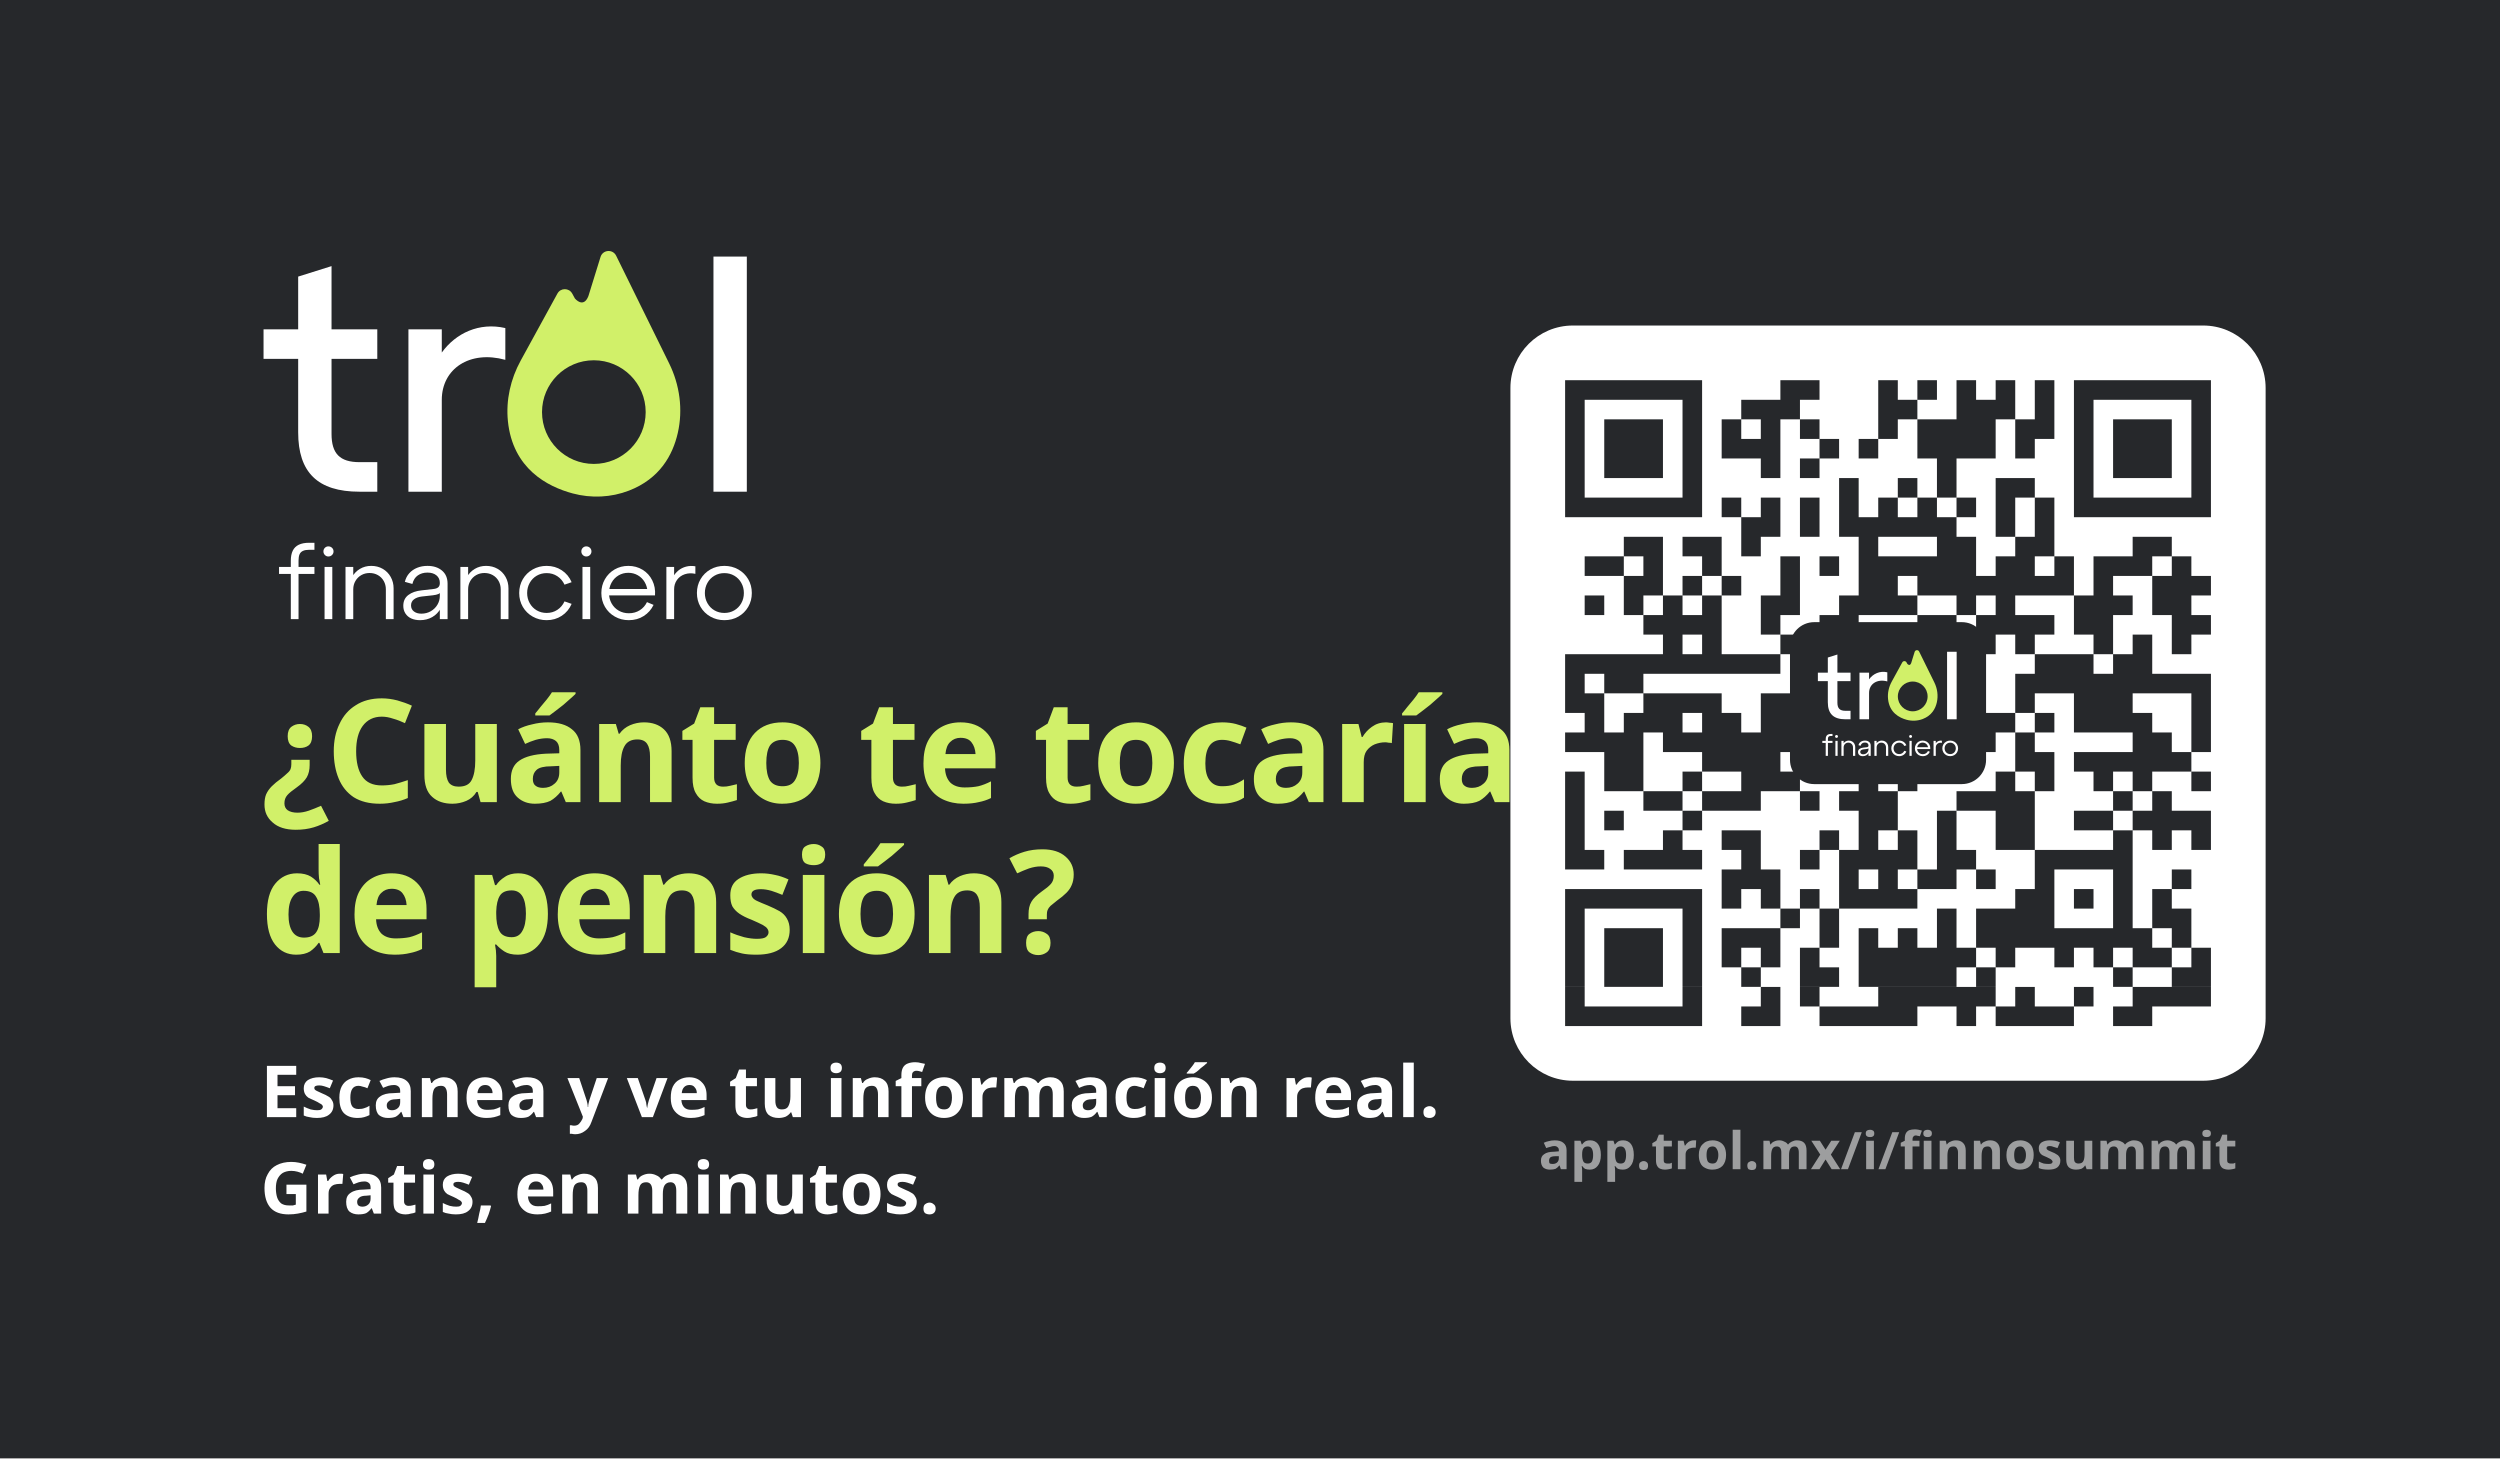
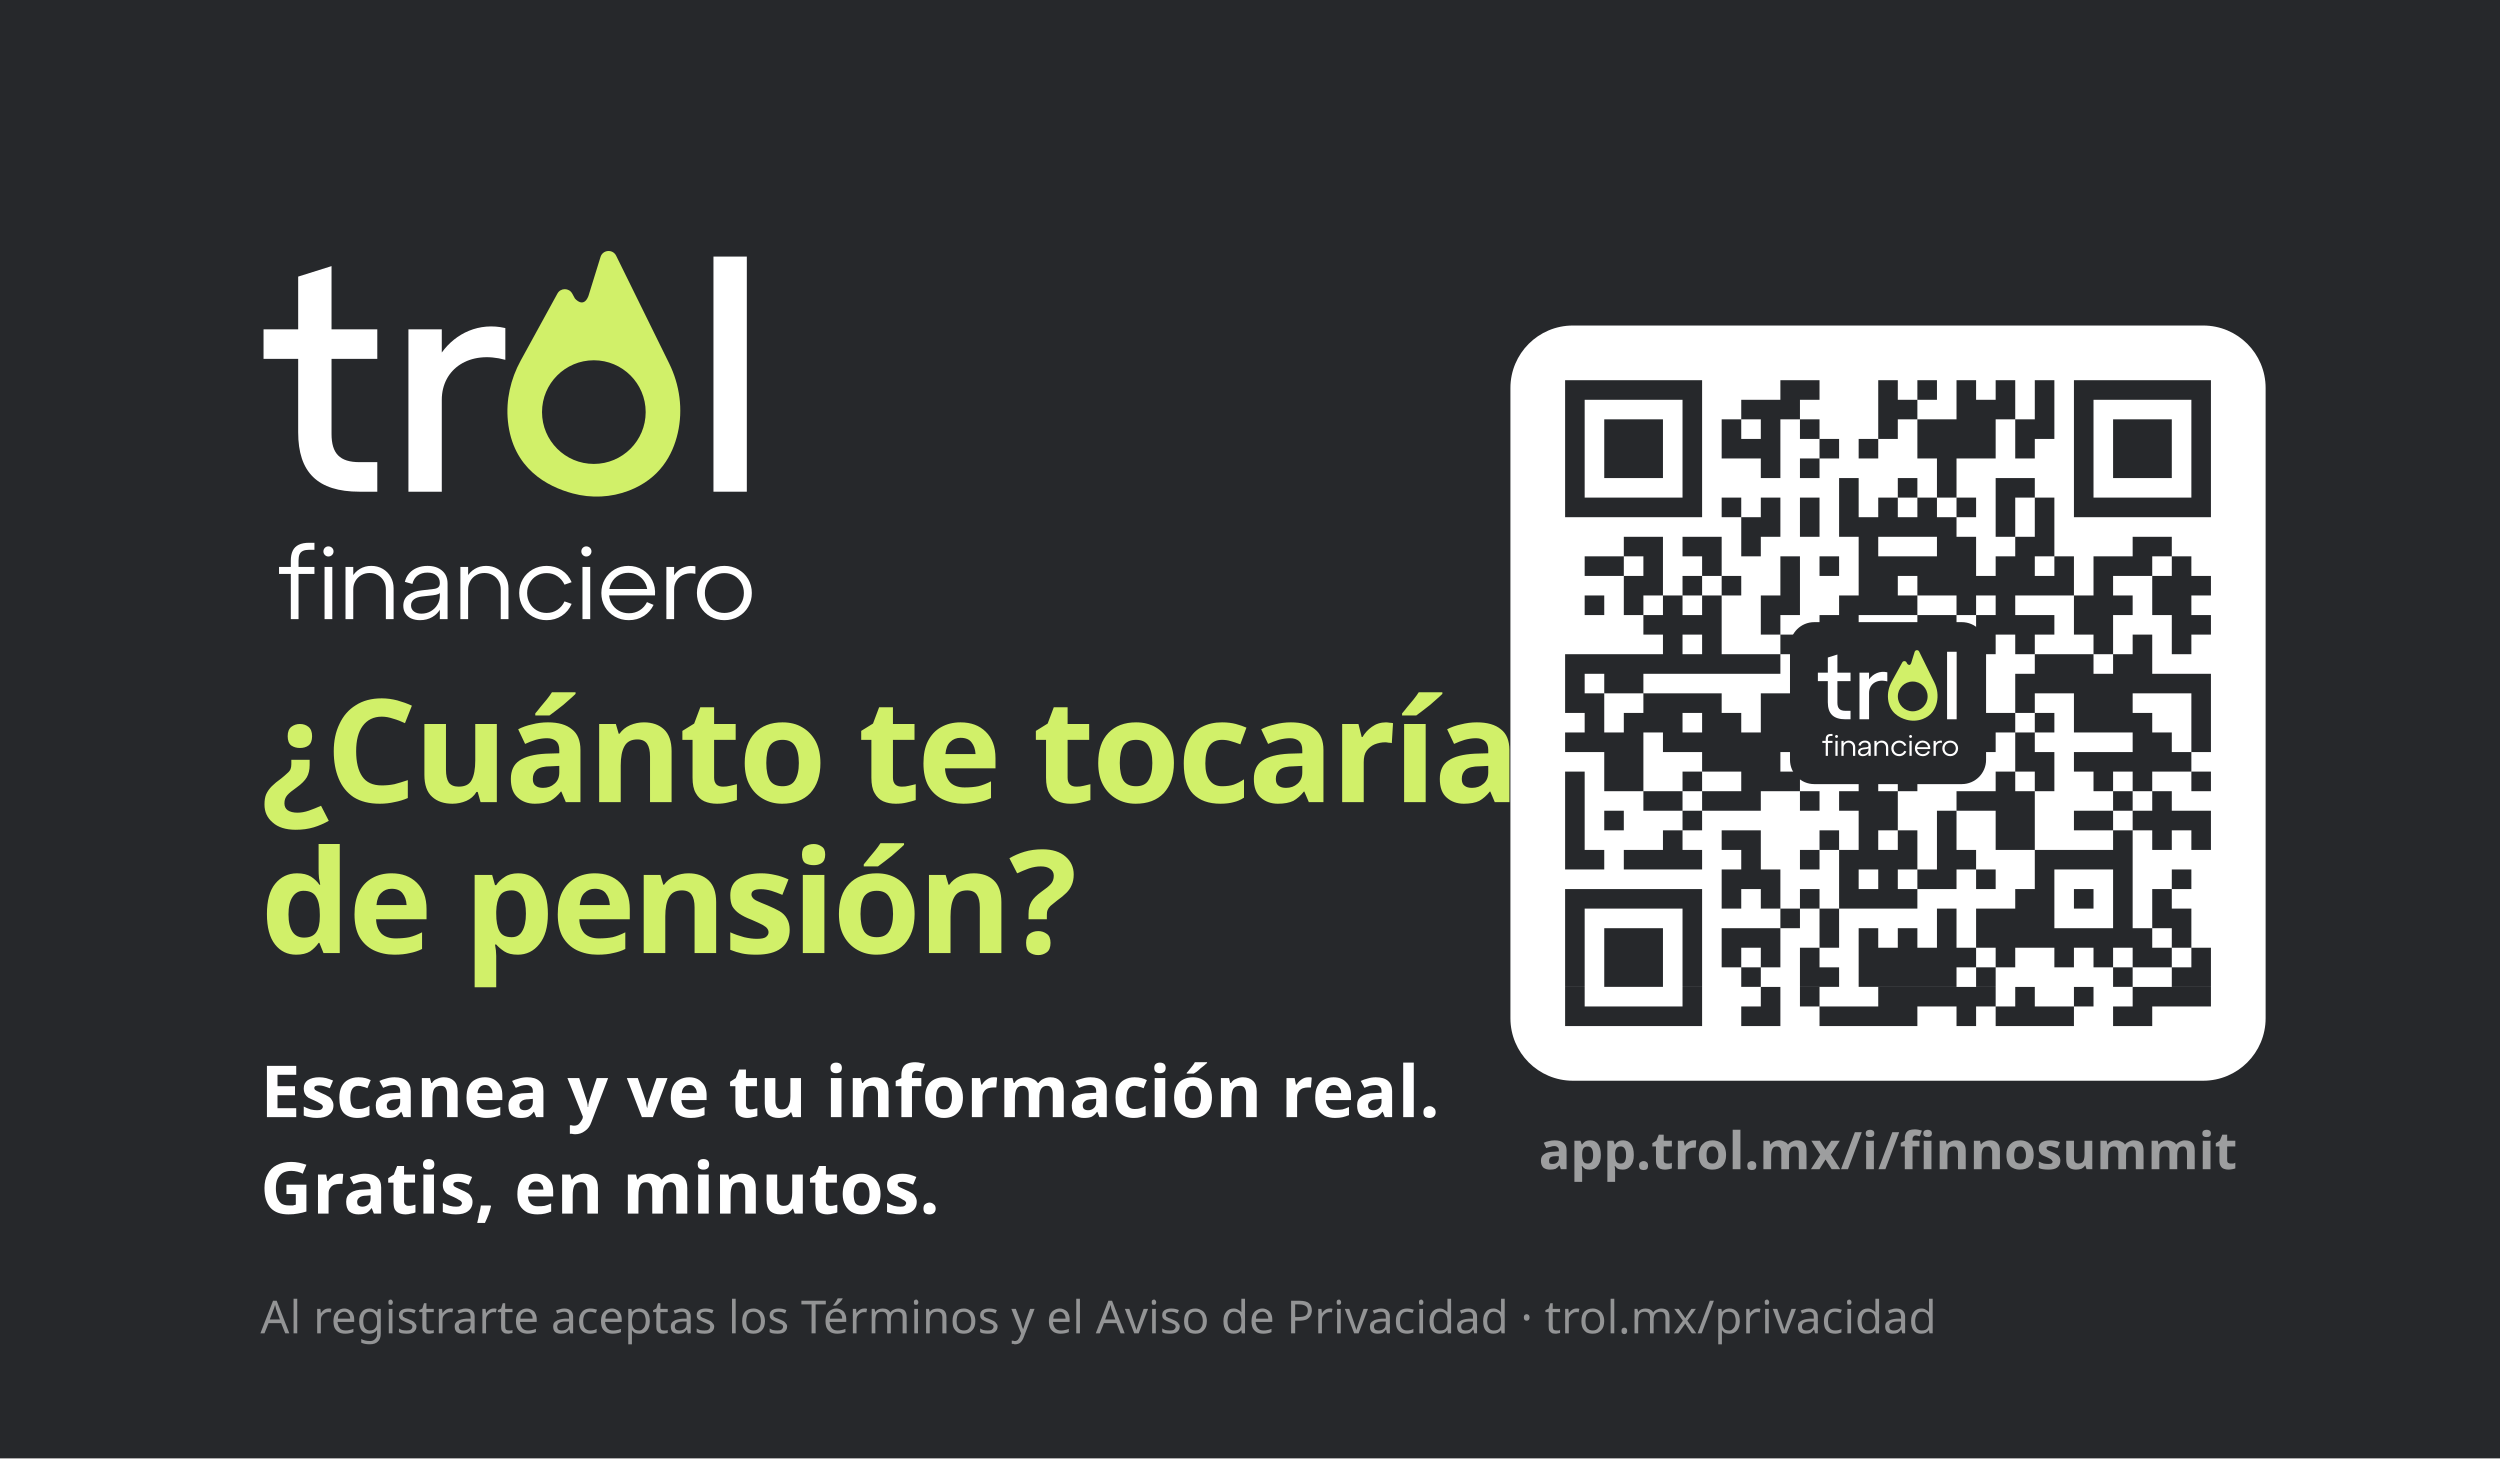
<svg xmlns="http://www.w3.org/2000/svg" xmlns:xlink="http://www.w3.org/1999/xlink" width="96mm" height="56mm" viewBox="0 0 96 56" font-family="Hanken Grotesk">
  <rect width="96" height="56" fill="#26282b" />
  <g transform="translate(3,3)">
    <svg x="7" y="6.5" width="19" height="14.44" viewBox="1015 275 675 513" preserveAspectRatio="xMidYMid meet">
      <defs>
        <g>
          <g id="glyph-0-0">
            <path d="M 19.438 -61.672 L 3.375 -61.672 L 3.375 -71.25 L 19.438 -71.25 L 19.438 -79.547 C 19.438 -85.18 20.328 -89.805 22.109 -93.422 C 23.891 -97.035 26.633 -99.734 30.344 -101.516 C 34.051 -103.297 38.766 -104.188 44.484 -104.188 L 51.672 -104.188 L 51.672 -94.609 L 44.484 -94.609 C 41.016 -94.609 38.203 -94.113 36.047 -93.125 C 33.891 -92.145 32.336 -90.598 31.391 -88.484 C 30.453 -86.379 29.984 -83.539 29.984 -79.969 L 29.984 -71.25 L 51.672 -71.25 L 51.672 -61.672 L 29.984 -61.672 L 29.984 0 L 19.438 0 Z M 19.438 -61.672 " />
          </g>
          <g id="glyph-0-1">
            <path d="M 9.016 -71.25 L 19.578 -71.25 L 19.578 0 L 9.016 0 Z M 7.469 -92.359 C 7.469 -94.328 8.125 -95.969 9.438 -97.281 C 10.75 -98.602 12.344 -99.266 14.219 -99.266 C 16.188 -99.266 17.852 -98.602 19.219 -97.281 C 20.582 -95.969 21.266 -94.328 21.266 -92.359 C 21.266 -90.484 20.582 -88.863 19.219 -87.5 C 17.852 -86.145 16.188 -85.469 14.219 -85.469 C 12.344 -85.469 10.75 -86.145 9.438 -87.5 C 8.125 -88.863 7.469 -90.484 7.469 -92.359 Z M 7.469 -92.359 " />
          </g>
          <g id="glyph-0-2">
            <path d="M 9.016 -71.25 L 19.578 -71.25 L 19.578 -55.188 L 18.016 -57.438 C 20.461 -62.039 23.984 -65.727 28.578 -68.5 C 33.18 -71.27 38.344 -72.656 44.062 -72.656 C 49.883 -72.656 55.117 -71.316 59.766 -68.641 C 64.41 -65.961 68.047 -62.273 70.672 -57.578 C 73.305 -52.891 74.625 -47.68 74.625 -41.953 L 74.625 0 L 64.062 0 L 64.062 -40.688 C 64.062 -44.82 63.098 -48.598 61.172 -52.016 C 59.254 -55.441 56.602 -58.117 53.219 -60.047 C 49.844 -61.973 46.039 -62.938 41.812 -62.938 C 37.688 -62.938 33.93 -61.973 30.547 -60.047 C 27.172 -58.117 24.5 -55.441 22.531 -52.016 C 20.562 -48.598 19.578 -44.82 19.578 -40.688 L 19.578 0 L 9.016 0 Z M 9.016 -71.25 " />
          </g>
          <g id="glyph-0-3">
            <path d="M 4.781 -18.156 C 4.781 -24.539 7.078 -29.469 11.672 -32.938 C 16.273 -36.414 22.332 -38.531 29.844 -39.281 L 45.766 -41.109 C 48.766 -41.391 50.988 -42.164 52.438 -43.438 C 53.895 -44.707 54.625 -46.656 54.625 -49.281 C 54.625 -53.688 53.098 -57.156 50.047 -59.688 C 47.004 -62.227 42.898 -63.5 37.734 -63.5 C 32.66 -63.5 28.289 -62.227 24.625 -59.688 C 20.969 -57.156 18.484 -53.266 17.172 -48.016 L 6.906 -50.828 C 8.031 -55.523 10.066 -59.488 13.016 -62.719 C 15.973 -65.957 19.562 -68.422 23.781 -70.109 C 28.008 -71.805 32.707 -72.656 37.875 -72.656 C 45.945 -72.656 52.516 -70.52 57.578 -66.25 C 62.648 -61.977 65.188 -55.992 65.188 -48.297 L 65.188 0 L 54.625 0 L 54.625 -15.484 L 56.031 -15.062 C 53.125 -9.719 49.207 -5.633 44.281 -2.812 C 39.352 0 33.789 1.406 27.594 1.406 C 23.094 1.406 19.129 0.633 15.703 -0.906 C 12.273 -2.457 9.598 -4.734 7.672 -7.734 C 5.742 -10.742 4.781 -14.219 4.781 -18.156 Z M 15.344 -18.719 C 15.344 -15.25 16.656 -12.504 19.281 -10.484 C 21.914 -8.473 25.297 -7.469 29.422 -7.469 C 34.211 -7.469 38.531 -8.594 42.375 -10.844 C 46.227 -13.094 49.234 -16.07 51.391 -19.781 C 53.547 -23.488 54.625 -27.453 54.625 -31.672 L 54.625 -38.156 L 56.031 -37.734 C 55.375 -36.141 54.203 -34.969 52.516 -34.219 C 50.828 -33.469 48.344 -32.906 45.062 -32.531 L 29.703 -30.828 C 25.391 -30.266 21.914 -28.973 19.281 -26.953 C 16.656 -24.941 15.344 -22.195 15.344 -18.719 Z M 15.344 -18.719 " />
          </g>
          <g id="glyph-0-4">
            <path d="M 6.188 -35.625 C 6.188 -42.57 7.828 -48.859 11.109 -54.484 C 14.398 -60.117 18.91 -64.555 24.641 -67.797 C 30.367 -71.035 36.703 -72.656 43.641 -72.656 C 51.336 -72.656 58.211 -70.66 64.266 -66.672 C 70.328 -62.68 74.812 -57.258 77.719 -50.406 L 68 -47.031 C 65.75 -51.906 62.488 -55.75 58.219 -58.562 C 53.945 -61.383 49.086 -62.797 43.641 -62.797 C 38.672 -62.797 34.164 -61.617 30.125 -59.266 C 26.094 -56.922 22.898 -53.66 20.547 -49.484 C 18.203 -45.305 17.031 -40.688 17.031 -35.625 C 17.031 -30.551 18.203 -25.926 20.547 -21.75 C 22.898 -17.57 26.094 -14.312 30.125 -11.969 C 34.164 -9.625 38.672 -8.453 43.641 -8.453 C 49.086 -8.453 53.945 -9.859 58.219 -12.672 C 62.488 -15.484 65.75 -19.332 68 -24.219 L 77.719 -20.844 C 74.812 -13.988 70.328 -8.566 64.266 -4.578 C 58.211 -0.586 51.336 1.406 43.641 1.406 C 36.703 1.406 30.367 -0.211 24.641 -3.453 C 18.91 -6.691 14.398 -11.125 11.109 -16.75 C 7.828 -22.383 6.188 -28.676 6.188 -35.625 Z M 6.188 -35.625 " />
          </g>
          <g id="glyph-0-5">
            <path d="M 15.203 -41.109 L 71.672 -41.109 L 69.125 -37.734 C 68.844 -42.422 67.551 -46.711 65.25 -50.609 C 62.957 -54.504 59.863 -57.578 55.969 -59.828 C 52.07 -62.086 47.727 -63.219 42.938 -63.219 C 38.062 -63.219 33.602 -62.02 29.562 -59.625 C 25.531 -57.227 22.363 -53.914 20.062 -49.688 C 17.758 -45.469 16.609 -40.781 16.609 -35.625 C 16.609 -30.457 17.781 -25.758 20.125 -21.531 C 22.477 -17.312 25.719 -14.004 29.844 -11.609 C 33.977 -9.223 38.625 -8.031 43.781 -8.031 C 49.32 -8.031 54.25 -9.391 58.562 -12.109 C 62.883 -14.828 66.172 -18.535 68.422 -23.234 L 77.438 -19.438 C 74.438 -13.145 69.977 -8.098 64.062 -4.297 C 58.145 -0.492 51.336 1.406 43.641 1.406 C 36.703 1.406 30.367 -0.211 24.641 -3.453 C 18.91 -6.691 14.398 -11.125 11.109 -16.75 C 7.828 -22.383 6.188 -28.676 6.188 -35.625 C 6.188 -42.57 7.805 -48.859 11.047 -54.484 C 14.285 -60.117 18.695 -64.555 24.281 -67.797 C 29.875 -71.035 36.094 -72.656 42.938 -72.656 C 50.164 -72.656 56.664 -70.895 62.438 -67.375 C 68.219 -63.852 72.629 -59.016 75.672 -52.859 C 78.723 -46.711 79.969 -39.891 79.406 -32.391 L 15.203 -32.391 Z M 15.203 -41.109 " />
          </g>
          <g id="glyph-0-6">
            <path d="M 9.016 -71.25 L 19.578 -71.25 L 19.578 -55.047 L 17.875 -57.016 C 19.758 -60.68 22.25 -63.781 25.344 -66.312 C 28.438 -68.844 31.977 -70.625 35.969 -71.656 C 39.957 -72.695 44.16 -72.844 48.578 -72.094 L 48.578 -61.812 C 43.41 -62.938 38.598 -62.75 34.141 -61.25 C 29.68 -59.75 26.141 -57.164 23.516 -53.5 C 20.891 -49.844 19.578 -45.57 19.578 -40.688 L 19.578 0 L 9.016 0 Z M 9.016 -71.25 " />
          </g>
          <g id="glyph-0-7">
            <path d="M 6.188 -35.625 C 6.188 -42.57 7.828 -48.859 11.109 -54.484 C 14.398 -60.117 18.883 -64.555 24.562 -67.797 C 30.25 -71.035 36.609 -72.656 43.641 -72.656 C 50.586 -72.656 56.926 -71.035 62.656 -67.797 C 68.383 -64.555 72.891 -60.117 76.172 -54.484 C 79.453 -48.859 81.094 -42.57 81.094 -35.625 C 81.094 -28.676 79.453 -22.383 76.172 -16.75 C 72.891 -11.125 68.406 -6.691 62.719 -3.453 C 57.039 -0.211 50.68 1.406 43.641 1.406 C 36.703 1.406 30.367 -0.211 24.641 -3.453 C 18.91 -6.691 14.398 -11.125 11.109 -16.75 C 7.828 -22.383 6.188 -28.676 6.188 -35.625 Z M 17.031 -35.625 C 17.031 -30.551 18.203 -25.926 20.547 -21.75 C 22.898 -17.57 26.094 -14.312 30.125 -11.969 C 34.164 -9.625 38.672 -8.453 43.641 -8.453 C 48.617 -8.453 53.125 -9.625 57.156 -11.969 C 61.195 -14.312 64.391 -17.57 66.734 -21.75 C 69.078 -25.926 70.25 -30.551 70.25 -35.625 C 70.25 -40.688 69.078 -45.305 66.734 -49.484 C 64.391 -53.66 61.195 -56.922 57.156 -59.266 C 53.125 -61.617 48.617 -62.797 43.641 -62.797 C 38.672 -62.797 34.164 -61.617 30.125 -59.266 C 26.094 -56.922 22.898 -53.66 20.547 -49.484 C 18.203 -45.305 17.031 -40.688 17.031 -35.625 Z M 17.031 -35.625 " />
          </g>
        </g>
      </defs>
      <path fill-rule="nonzero" fill="rgb(100%, 100%, 100%)" fill-opacity="1" d="M 1019.262 386.789 L 1066.508 386.789 L 1066.508 314.832 L 1112.02 300.531 L 1112.02 386.789 L 1174.441 386.789 L 1174.441 427.102 L 1112.02 427.102 L 1112.02 529.395 C 1112.02 556.27 1123.293 567.973 1150.168 567.973 L 1174.441 567.973 L 1174.441 608.285 L 1150.168 608.285 C 1092.949 608.285 1066.508 581.844 1066.508 527.23 L 1066.508 427.102 L 1019.262 427.102 Z M 1019.262 386.789 " />
      <path fill-rule="nonzero" fill="rgb(100%, 100%, 100%)" fill-opacity="1" d="M 1216.918 386.789 L 1262.43 386.789 L 1262.43 418.43 C 1281.5 391.988 1313.578 376.82 1349.121 385.055 L 1349.121 428.402 C 1300.574 414.961 1262.43 440.539 1262.43 483.016 L 1262.43 608.285 L 1216.918 608.285 Z M 1216.918 386.789 " />
      <path fill-rule="nonzero" fill="rgb(100%, 100%, 100%)" fill-opacity="1" d="M 1633.047 287.527 L 1678.559 287.527 L 1678.559 608.285 L 1633.047 608.285 Z M 1633.047 287.527 " />
      <path fill-rule="nonzero" fill="rgb(81.999%, 94.099%, 41.199%)" fill-opacity="1" d="M 1469.871 570.391 C 1430.824 570.391 1399.168 538.734 1399.168 499.688 C 1399.168 460.641 1430.824 428.984 1469.871 428.984 C 1508.918 428.984 1540.574 460.641 1540.574 499.688 C 1540.574 538.734 1508.918 570.391 1469.871 570.391 M 1572.559 433.16 L 1500.281 286.336 C 1495.691 277.012 1482.066 278.082 1478.988 288.012 L 1462.438 341.449 C 1455.57 358.777 1444.055 344.738 1444.055 344.738 L 1440.355 337.969 C 1436 329.996 1424.555 329.988 1420.188 337.953 L 1370.066 429.426 C 1356.258 454.625 1349.738 483.383 1352.625 511.973 C 1359.172 576.883 1406.598 601.383 1440.961 610.625 C 1466.32 617.445 1493.359 616.262 1517.852 606.781 C 1559.777 590.555 1577.496 558.375 1584.375 528.203 C 1591.672 496.195 1587.059 462.617 1572.559 433.16 " />
      <g fill="rgb(100%, 100%, 100%)" fill-opacity="1">
        <use xlink:href="#glyph-0-0" x="1037.027" y="782.138" />
        <use xlink:href="#glyph-0-1" x="1093.486" y="782.138" />
        <use xlink:href="#glyph-0-2" x="1122.067" y="782.138" />
        <use xlink:href="#glyph-0-3" x="1205.137" y="782.138" />
        <use xlink:href="#glyph-0-2" x="1278.772" y="782.138" />
        <use xlink:href="#glyph-0-4" x="1361.841" y="782.138" />
        <use xlink:href="#glyph-0-1" x="1445.333" y="782.138" />
        <use xlink:href="#glyph-0-5" x="1473.914" y="782.138" />
        <use xlink:href="#glyph-0-6" x="1559.799" y="782.138" />
      </g>
      <g fill="rgb(100%, 100%, 100%)" fill-opacity="1">
        <use xlink:href="#glyph-0-7" x="1604.29" y="782.138" />
      </g>
      <g fill="rgb(100%, 100%, 100%)" fill-opacity="1">
</g>
      <g fill="rgb(100%, 100%, 100%)" fill-opacity="1">
</g>
      <g fill="rgb(100%, 100%, 100%)" fill-opacity="1">
</g>
      <g fill="rgb(100%, 100%, 100%)" fill-opacity="1">
</g>
      <g fill="rgb(100%, 100%, 100%)" fill-opacity="1">
</g>
      <g fill="rgb(100%, 100%, 100%)" fill-opacity="1">
</g>
      <g fill="rgb(100%, 100%, 100%)" fill-opacity="1">
</g>
      <g fill="rgb(100%, 100%, 100%)" fill-opacity="1">
</g>
      <g fill="rgb(100%, 100%, 100%)" fill-opacity="1">
</g>
      <g fill="rgb(100%, 100%, 100%)" fill-opacity="1">
</g>
      <g fill="rgb(100%, 100%, 100%)" fill-opacity="1">
</g>
      <g fill="rgb(100%, 100%, 100%)" fill-opacity="1">
</g>
    </svg>
    <text x="7" y="27.8" fill="#d1f069" font-size="5.5" font-weight="800" letter-spacing="-0.12">¿Cuánto te tocaría</text>
    <text x="7" y="33.6" fill="#d1f069" font-size="5.5" font-weight="800" letter-spacing="-0.12">de pensión?</text>
    <text x="7" y="39.9" fill="#ffffff" font-size="2.75" font-weight="600">Escanea y ve tu información real.</text>
    <text x="7" y="43.6" fill="#ffffff" font-size="2.75" font-weight="600">Gratis, en minutos.</text>
+     <text x="7" y="48.2" fill="#ffffff" fill-opacity="0.5" font-size="1.75">Al registrarte aceptas los Términos y el Aviso de Privacidad · trol.mx/privacidad</text>
    <rect x="55" y="9.5" width="29" height="29" rx="2.4" fill="#ffffff" />
    <svg x="57.1" y="11.6" width="24.8" height="24.8" viewBox="0 0 33 33">
      <path fill="#ffffff" d="M0 0h33v33H0z" />
      <path stroke="#26282b" d="M0 0.5h7m4 0h2m3 0h1m1 0h1m1 0h1m1 0h1m1 0h1m1 0h7M0 1.5h1m5 0h1m2 0h3m4 0h2m2 0h3m1 0h1m1 0h1m5 0h1M0 2.5h1m1 0h3m1 0h1m1 0h1m1 0h1m1 0h1m3 0h1m1 0h4m1 0h2m1 0h1m1 0h3m1 0h1M0 3.5h1m1 0h3m1 0h1m1 0h3m2 0h1m1 0h1m2 0h4m1 0h1m2 0h1m1 0h3m1 0h1M0 4.5h1m1 0h3m1 0h1m3 0h1m1 0h1m6 0h1m6 0h1m1 0h3m1 0h1M0 5.5h1m5 0h1m7 0h1m2 0h1m1 0h1m2 0h2m2 0h1m5 0h1M0 6.5h7m1 0h1m1 0h1m1 0h1m1 0h1m1 0h1m1 0h1m1 0h1m1 0h1m1 0h1m1 0h7M9 7.5h2m1 0h1m1 0h6m2 0h1m1 0h1M3 8.5h2m1 0h2m1 0h1m5 0h1m3 0h2m2 0h2m4 0h2M1 9.5h2m1 0h1m2 0h1m3 0h1m1 0h1m1 0h6m1 0h2m1 0h1m1 0h3m1 0h1M3 10.5h2m1 0h1m1 0h1m2 0h1m3 0h2m1 0h8m1 0h1m2 0h3M1 11.5h1m1 0h1m1 0h1m1 0h1m2 0h2m2 0h4m2 0h1m1 0h1m3 0h3m1 0h2M4 12.5h4m2 0h1m2 0h2m3 0h2m1 0h4m1 0h2m3 0h2M5 13.5h1m1 0h1m3 0h1m1 0h1m2 0h1m2 0h1m1 0h1m1 0h1m3 0h1m1 0h1m1 0h1M0 14.5h11m1 0h1m1 0h1m3 0h2m4 0h3m1 0h2M0 15.5h1m1 0h2m8 0h1m4 0h2m4 0h10M0 16.5h2m2 0h4m2 0h2m1 0h1m1 0h6m2 0h1m2 0h3m3 0h1M1 17.5h1m1 0h3m1 0h2m1 0h2m1 0h3m2 0h2m1 0h2m1 0h1m1 0h4m2 0h1M0 18.5h4m1 0h12m2 0h1m1 0h1m1 0h1m5 0h2m1 0h1M2 19.5h2m3 0h4m1 0h4m1 0h1m5 0h2m1 0h6M0 20.5h1m1 0h2m2 0h1m2 0h3m3 0h1m1 0h1m4 0h1m1 0h1m2 0h1m1 0h1m2 0h1M0 21.5h1m3 0h2m1 0h3m2 0h1m1 0h3m3 0h4m4 0h1m1 0h1M0 22.5h1m1 0h1m3 0h1m8 0h2m2 0h1m2 0h2m2 0h2m1 0h4M0 23.5h1m4 0h1m2 0h2m3 0h1m1 0h1m1 0h1m1 0h1m2 0h2m4 0h1m1 0h1m1 0h1M0 24.5h2m1 0h4m2 0h1m2 0h1m1 0h4m1 0h2m3 0h5M8 25.5h3m3 0h1m1 0h1m1 0h2m1 0h1m2 0h1m3 0h1m2 0h1M0 26.5h7m1 0h1m1 0h1m1 0h1m1 0h4m5 0h2m1 0h1m1 0h1m1 0h1M0 27.5h1m5 0h1m4 0h1m1 0h1m5 0h1m1 0h4m3 0h1m1 0h2M0 28.5h1m1 0h3m1 0h1m1 0h3m2 0h1m1 0h1m1 0h1m1 0h1m1 0h9m1 0h1M0 29.5h1m1 0h3m1 0h1m1 0h1m1 0h1m1 0h1m2 0h6m1 0h1m2 0h1m1 0h1m1 0h2m1 0h1M0 30.5h1m1 0h3m1 0h1m2 0h1m2 0h2m1 0h5m1 0h1m6 0h1m2 0h2M0 31.5h1m5 0h1m3 0h1m1 0h1m3 0h6m1 0h1m2 0h1m2 0h4M0 32.5h7m2 0h2m2 0h5m2 0h1m1 0h4m2 0h2" />
      <rect x="11.491" y="12.362" width="10.019" height="8.276" rx="1.241" fill="#26282b" />
      <svg x="12.87" y="13.741" width="7.26" height="5.518" viewBox="1015 275 675 513" preserveAspectRatio="xMidYMid meet">
        <defs>
          <g>
            <g id="glyph-0-0">
              <path d="M 19.438 -61.672 L 3.375 -61.672 L 3.375 -71.25 L 19.438 -71.25 L 19.438 -79.547 C 19.438 -85.18 20.328 -89.805 22.109 -93.422 C 23.891 -97.035 26.633 -99.734 30.344 -101.516 C 34.051 -103.297 38.766 -104.188 44.484 -104.188 L 51.672 -104.188 L 51.672 -94.609 L 44.484 -94.609 C 41.016 -94.609 38.203 -94.113 36.047 -93.125 C 33.891 -92.145 32.336 -90.598 31.391 -88.484 C 30.453 -86.379 29.984 -83.539 29.984 -79.969 L 29.984 -71.25 L 51.672 -71.25 L 51.672 -61.672 L 29.984 -61.672 L 29.984 0 L 19.438 0 Z M 19.438 -61.672 " />
            </g>
            <g id="glyph-0-1">
              <path d="M 9.016 -71.25 L 19.578 -71.25 L 19.578 0 L 9.016 0 Z M 7.469 -92.359 C 7.469 -94.328 8.125 -95.969 9.438 -97.281 C 10.75 -98.602 12.344 -99.266 14.219 -99.266 C 16.188 -99.266 17.852 -98.602 19.219 -97.281 C 20.582 -95.969 21.266 -94.328 21.266 -92.359 C 21.266 -90.484 20.582 -88.863 19.219 -87.5 C 17.852 -86.145 16.188 -85.469 14.219 -85.469 C 12.344 -85.469 10.75 -86.145 9.438 -87.5 C 8.125 -88.863 7.469 -90.484 7.469 -92.359 Z M 7.469 -92.359 " />
            </g>
            <g id="glyph-0-2">
              <path d="M 9.016 -71.25 L 19.578 -71.25 L 19.578 -55.188 L 18.016 -57.438 C 20.461 -62.039 23.984 -65.727 28.578 -68.5 C 33.18 -71.27 38.344 -72.656 44.062 -72.656 C 49.883 -72.656 55.117 -71.316 59.766 -68.641 C 64.41 -65.961 68.047 -62.273 70.672 -57.578 C 73.305 -52.891 74.625 -47.68 74.625 -41.953 L 74.625 0 L 64.062 0 L 64.062 -40.688 C 64.062 -44.82 63.098 -48.598 61.172 -52.016 C 59.254 -55.441 56.602 -58.117 53.219 -60.047 C 49.844 -61.973 46.039 -62.938 41.812 -62.938 C 37.688 -62.938 33.93 -61.973 30.547 -60.047 C 27.172 -58.117 24.5 -55.441 22.531 -52.016 C 20.562 -48.598 19.578 -44.82 19.578 -40.688 L 19.578 0 L 9.016 0 Z M 9.016 -71.25 " />
            </g>
            <g id="glyph-0-3">
              <path d="M 4.781 -18.156 C 4.781 -24.539 7.078 -29.469 11.672 -32.938 C 16.273 -36.414 22.332 -38.531 29.844 -39.281 L 45.766 -41.109 C 48.766 -41.391 50.988 -42.164 52.438 -43.438 C 53.895 -44.707 54.625 -46.656 54.625 -49.281 C 54.625 -53.688 53.098 -57.156 50.047 -59.688 C 47.004 -62.227 42.898 -63.5 37.734 -63.5 C 32.66 -63.5 28.289 -62.227 24.625 -59.688 C 20.969 -57.156 18.484 -53.266 17.172 -48.016 L 6.906 -50.828 C 8.031 -55.523 10.066 -59.488 13.016 -62.719 C 15.973 -65.957 19.562 -68.422 23.781 -70.109 C 28.008 -71.805 32.707 -72.656 37.875 -72.656 C 45.945 -72.656 52.516 -70.52 57.578 -66.25 C 62.648 -61.977 65.188 -55.992 65.188 -48.297 L 65.188 0 L 54.625 0 L 54.625 -15.484 L 56.031 -15.062 C 53.125 -9.719 49.207 -5.633 44.281 -2.812 C 39.352 0 33.789 1.406 27.594 1.406 C 23.094 1.406 19.129 0.633 15.703 -0.906 C 12.273 -2.457 9.598 -4.734 7.672 -7.734 C 5.742 -10.742 4.781 -14.219 4.781 -18.156 Z M 15.344 -18.719 C 15.344 -15.25 16.656 -12.504 19.281 -10.484 C 21.914 -8.473 25.297 -7.469 29.422 -7.469 C 34.211 -7.469 38.531 -8.594 42.375 -10.844 C 46.227 -13.094 49.234 -16.07 51.391 -19.781 C 53.547 -23.488 54.625 -27.453 54.625 -31.672 L 54.625 -38.156 L 56.031 -37.734 C 55.375 -36.141 54.203 -34.969 52.516 -34.219 C 50.828 -33.469 48.344 -32.906 45.062 -32.531 L 29.703 -30.828 C 25.391 -30.266 21.914 -28.973 19.281 -26.953 C 16.656 -24.941 15.344 -22.195 15.344 -18.719 Z M 15.344 -18.719 " />
            </g>
            <g id="glyph-0-4">
              <path d="M 6.188 -35.625 C 6.188 -42.57 7.828 -48.859 11.109 -54.484 C 14.398 -60.117 18.91 -64.555 24.641 -67.797 C 30.367 -71.035 36.703 -72.656 43.641 -72.656 C 51.336 -72.656 58.211 -70.66 64.266 -66.672 C 70.328 -62.68 74.812 -57.258 77.719 -50.406 L 68 -47.031 C 65.75 -51.906 62.488 -55.75 58.219 -58.562 C 53.945 -61.383 49.086 -62.797 43.641 -62.797 C 38.672 -62.797 34.164 -61.617 30.125 -59.266 C 26.094 -56.922 22.898 -53.66 20.547 -49.484 C 18.203 -45.305 17.031 -40.688 17.031 -35.625 C 17.031 -30.551 18.203 -25.926 20.547 -21.75 C 22.898 -17.57 26.094 -14.312 30.125 -11.969 C 34.164 -9.625 38.672 -8.453 43.641 -8.453 C 49.086 -8.453 53.945 -9.859 58.219 -12.672 C 62.488 -15.484 65.75 -19.332 68 -24.219 L 77.719 -20.844 C 74.812 -13.988 70.328 -8.566 64.266 -4.578 C 58.211 -0.586 51.336 1.406 43.641 1.406 C 36.703 1.406 30.367 -0.211 24.641 -3.453 C 18.91 -6.691 14.398 -11.125 11.109 -16.75 C 7.828 -22.383 6.188 -28.676 6.188 -35.625 Z M 6.188 -35.625 " />
            </g>
            <g id="glyph-0-5">
              <path d="M 15.203 -41.109 L 71.672 -41.109 L 69.125 -37.734 C 68.844 -42.422 67.551 -46.711 65.25 -50.609 C 62.957 -54.504 59.863 -57.578 55.969 -59.828 C 52.07 -62.086 47.727 -63.219 42.938 -63.219 C 38.062 -63.219 33.602 -62.02 29.562 -59.625 C 25.531 -57.227 22.363 -53.914 20.062 -49.688 C 17.758 -45.469 16.609 -40.781 16.609 -35.625 C 16.609 -30.457 17.781 -25.758 20.125 -21.531 C 22.477 -17.312 25.719 -14.004 29.844 -11.609 C 33.977 -9.223 38.625 -8.031 43.781 -8.031 C 49.32 -8.031 54.25 -9.391 58.562 -12.109 C 62.883 -14.828 66.172 -18.535 68.422 -23.234 L 77.438 -19.438 C 74.438 -13.145 69.977 -8.098 64.062 -4.297 C 58.145 -0.492 51.336 1.406 43.641 1.406 C 36.703 1.406 30.367 -0.211 24.641 -3.453 C 18.91 -6.691 14.398 -11.125 11.109 -16.75 C 7.828 -22.383 6.188 -28.676 6.188 -35.625 C 6.188 -42.57 7.805 -48.859 11.047 -54.484 C 14.285 -60.117 18.695 -64.555 24.281 -67.797 C 29.875 -71.035 36.094 -72.656 42.938 -72.656 C 50.164 -72.656 56.664 -70.895 62.438 -67.375 C 68.219 -63.852 72.629 -59.016 75.672 -52.859 C 78.723 -46.711 79.969 -39.891 79.406 -32.391 L 15.203 -32.391 Z M 15.203 -41.109 " />
            </g>
            <g id="glyph-0-6">
              <path d="M 9.016 -71.25 L 19.578 -71.25 L 19.578 -55.047 L 17.875 -57.016 C 19.758 -60.68 22.25 -63.781 25.344 -66.312 C 28.438 -68.844 31.977 -70.625 35.969 -71.656 C 39.957 -72.695 44.16 -72.844 48.578 -72.094 L 48.578 -61.812 C 43.41 -62.938 38.598 -62.75 34.141 -61.25 C 29.68 -59.75 26.141 -57.164 23.516 -53.5 C 20.891 -49.844 19.578 -45.57 19.578 -40.688 L 19.578 0 L 9.016 0 Z M 9.016 -71.25 " />
            </g>
            <g id="glyph-0-7">
              <path d="M 6.188 -35.625 C 6.188 -42.57 7.828 -48.859 11.109 -54.484 C 14.398 -60.117 18.883 -64.555 24.562 -67.797 C 30.25 -71.035 36.609 -72.656 43.641 -72.656 C 50.586 -72.656 56.926 -71.035 62.656 -67.797 C 68.383 -64.555 72.891 -60.117 76.172 -54.484 C 79.453 -48.859 81.094 -42.57 81.094 -35.625 C 81.094 -28.676 79.453 -22.383 76.172 -16.75 C 72.891 -11.125 68.406 -6.691 62.719 -3.453 C 57.039 -0.211 50.68 1.406 43.641 1.406 C 36.703 1.406 30.367 -0.211 24.641 -3.453 C 18.91 -6.691 14.398 -11.125 11.109 -16.75 C 7.828 -22.383 6.188 -28.676 6.188 -35.625 Z M 17.031 -35.625 C 17.031 -30.551 18.203 -25.926 20.547 -21.75 C 22.898 -17.57 26.094 -14.312 30.125 -11.969 C 34.164 -9.625 38.672 -8.453 43.641 -8.453 C 48.617 -8.453 53.125 -9.625 57.156 -11.969 C 61.195 -14.312 64.391 -17.57 66.734 -21.75 C 69.078 -25.926 70.25 -30.551 70.25 -35.625 C 70.25 -40.688 69.078 -45.305 66.734 -49.484 C 64.391 -53.66 61.195 -56.922 57.156 -59.266 C 53.125 -61.617 48.617 -62.797 43.641 -62.797 C 38.672 -62.797 34.164 -61.617 30.125 -59.266 C 26.094 -56.922 22.898 -53.66 20.547 -49.484 C 18.203 -45.305 17.031 -40.688 17.031 -35.625 Z M 17.031 -35.625 " />
            </g>
          </g>
        </defs>
        <path fill-rule="nonzero" fill="rgb(100%, 100%, 100%)" fill-opacity="1" d="M 1019.262 386.789 L 1066.508 386.789 L 1066.508 314.832 L 1112.02 300.531 L 1112.02 386.789 L 1174.441 386.789 L 1174.441 427.102 L 1112.02 427.102 L 1112.02 529.395 C 1112.02 556.27 1123.293 567.973 1150.168 567.973 L 1174.441 567.973 L 1174.441 608.285 L 1150.168 608.285 C 1092.949 608.285 1066.508 581.844 1066.508 527.23 L 1066.508 427.102 L 1019.262 427.102 Z M 1019.262 386.789 " />
        <path fill-rule="nonzero" fill="rgb(100%, 100%, 100%)" fill-opacity="1" d="M 1216.918 386.789 L 1262.43 386.789 L 1262.43 418.43 C 1281.5 391.988 1313.578 376.82 1349.121 385.055 L 1349.121 428.402 C 1300.574 414.961 1262.43 440.539 1262.43 483.016 L 1262.43 608.285 L 1216.918 608.285 Z M 1216.918 386.789 " />
        <path fill-rule="nonzero" fill="rgb(100%, 100%, 100%)" fill-opacity="1" d="M 1633.047 287.527 L 1678.559 287.527 L 1678.559 608.285 L 1633.047 608.285 Z M 1633.047 287.527 " />
        <path fill-rule="nonzero" fill="rgb(81.999%, 94.099%, 41.199%)" fill-opacity="1" d="M 1469.871 570.391 C 1430.824 570.391 1399.168 538.734 1399.168 499.688 C 1399.168 460.641 1430.824 428.984 1469.871 428.984 C 1508.918 428.984 1540.574 460.641 1540.574 499.688 C 1540.574 538.734 1508.918 570.391 1469.871 570.391 M 1572.559 433.16 L 1500.281 286.336 C 1495.691 277.012 1482.066 278.082 1478.988 288.012 L 1462.438 341.449 C 1455.57 358.777 1444.055 344.738 1444.055 344.738 L 1440.355 337.969 C 1436 329.996 1424.555 329.988 1420.188 337.953 L 1370.066 429.426 C 1356.258 454.625 1349.738 483.383 1352.625 511.973 C 1359.172 576.883 1406.598 601.383 1440.961 610.625 C 1466.32 617.445 1493.359 616.262 1517.852 606.781 C 1559.777 590.555 1577.496 558.375 1584.375 528.203 C 1591.672 496.195 1587.059 462.617 1572.559 433.16 " />
        <g fill="rgb(100%, 100%, 100%)" fill-opacity="1">
          <use xlink:href="#glyph-0-0" x="1037.027" y="782.138" />
          <use xlink:href="#glyph-0-1" x="1093.486" y="782.138" />
          <use xlink:href="#glyph-0-2" x="1122.067" y="782.138" />
          <use xlink:href="#glyph-0-3" x="1205.137" y="782.138" />
          <use xlink:href="#glyph-0-2" x="1278.772" y="782.138" />
          <use xlink:href="#glyph-0-4" x="1361.841" y="782.138" />
          <use xlink:href="#glyph-0-1" x="1445.333" y="782.138" />
          <use xlink:href="#glyph-0-5" x="1473.914" y="782.138" />
          <use xlink:href="#glyph-0-6" x="1559.799" y="782.138" />
        </g>
        <g fill="rgb(100%, 100%, 100%)" fill-opacity="1">
          <use xlink:href="#glyph-0-7" x="1604.29" y="782.138" />
        </g>
        <g fill="rgb(100%, 100%, 100%)" fill-opacity="1">
</g>
        <g fill="rgb(100%, 100%, 100%)" fill-opacity="1">
</g>
        <g fill="rgb(100%, 100%, 100%)" fill-opacity="1">
</g>
        <g fill="rgb(100%, 100%, 100%)" fill-opacity="1">
</g>
        <g fill="rgb(100%, 100%, 100%)" fill-opacity="1">
</g>
        <g fill="rgb(100%, 100%, 100%)" fill-opacity="1">
</g>
        <g fill="rgb(100%, 100%, 100%)" fill-opacity="1">
</g>
        <g fill="rgb(100%, 100%, 100%)" fill-opacity="1">
</g>
        <g fill="rgb(100%, 100%, 100%)" fill-opacity="1">
</g>
        <g fill="rgb(100%, 100%, 100%)" fill-opacity="1">
</g>
        <g fill="rgb(100%, 100%, 100%)" fill-opacity="1">
</g>
        <g fill="rgb(100%, 100%, 100%)" fill-opacity="1">
</g>
      </svg>
    </svg>
    <text x="69.5" y="41.9" fill="#ffffff" fill-opacity="0.55" font-size="2" text-anchor="middle" font-weight="600">app.trol.mx/i/finnosummit</text>
  </g>
</svg>
